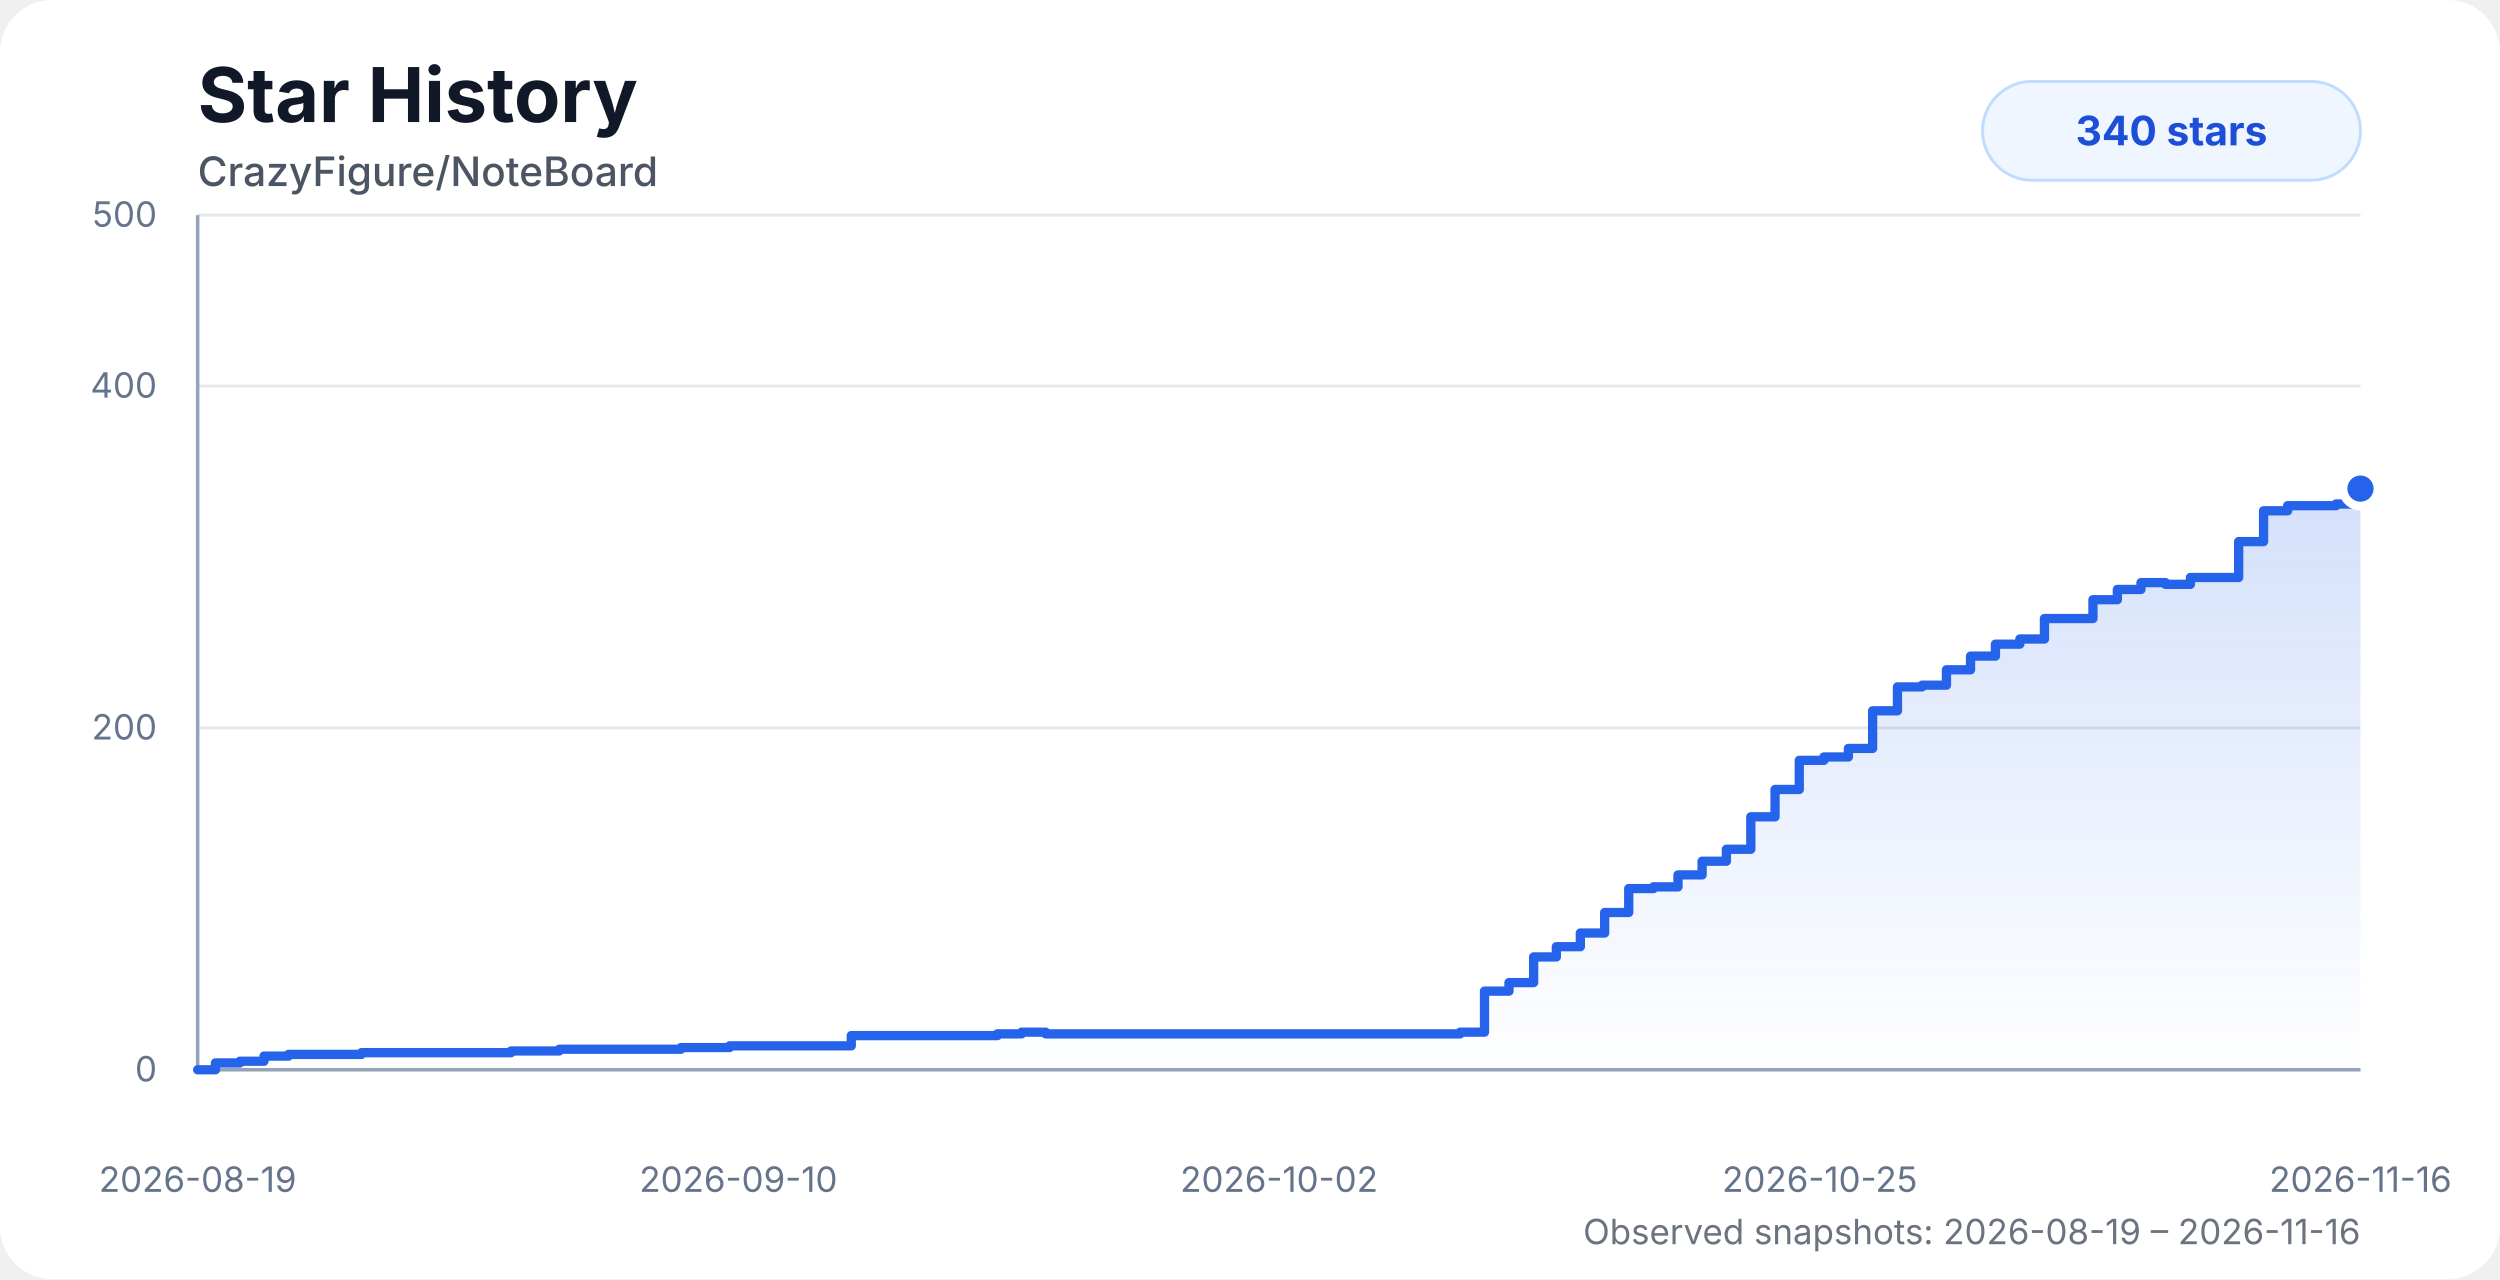
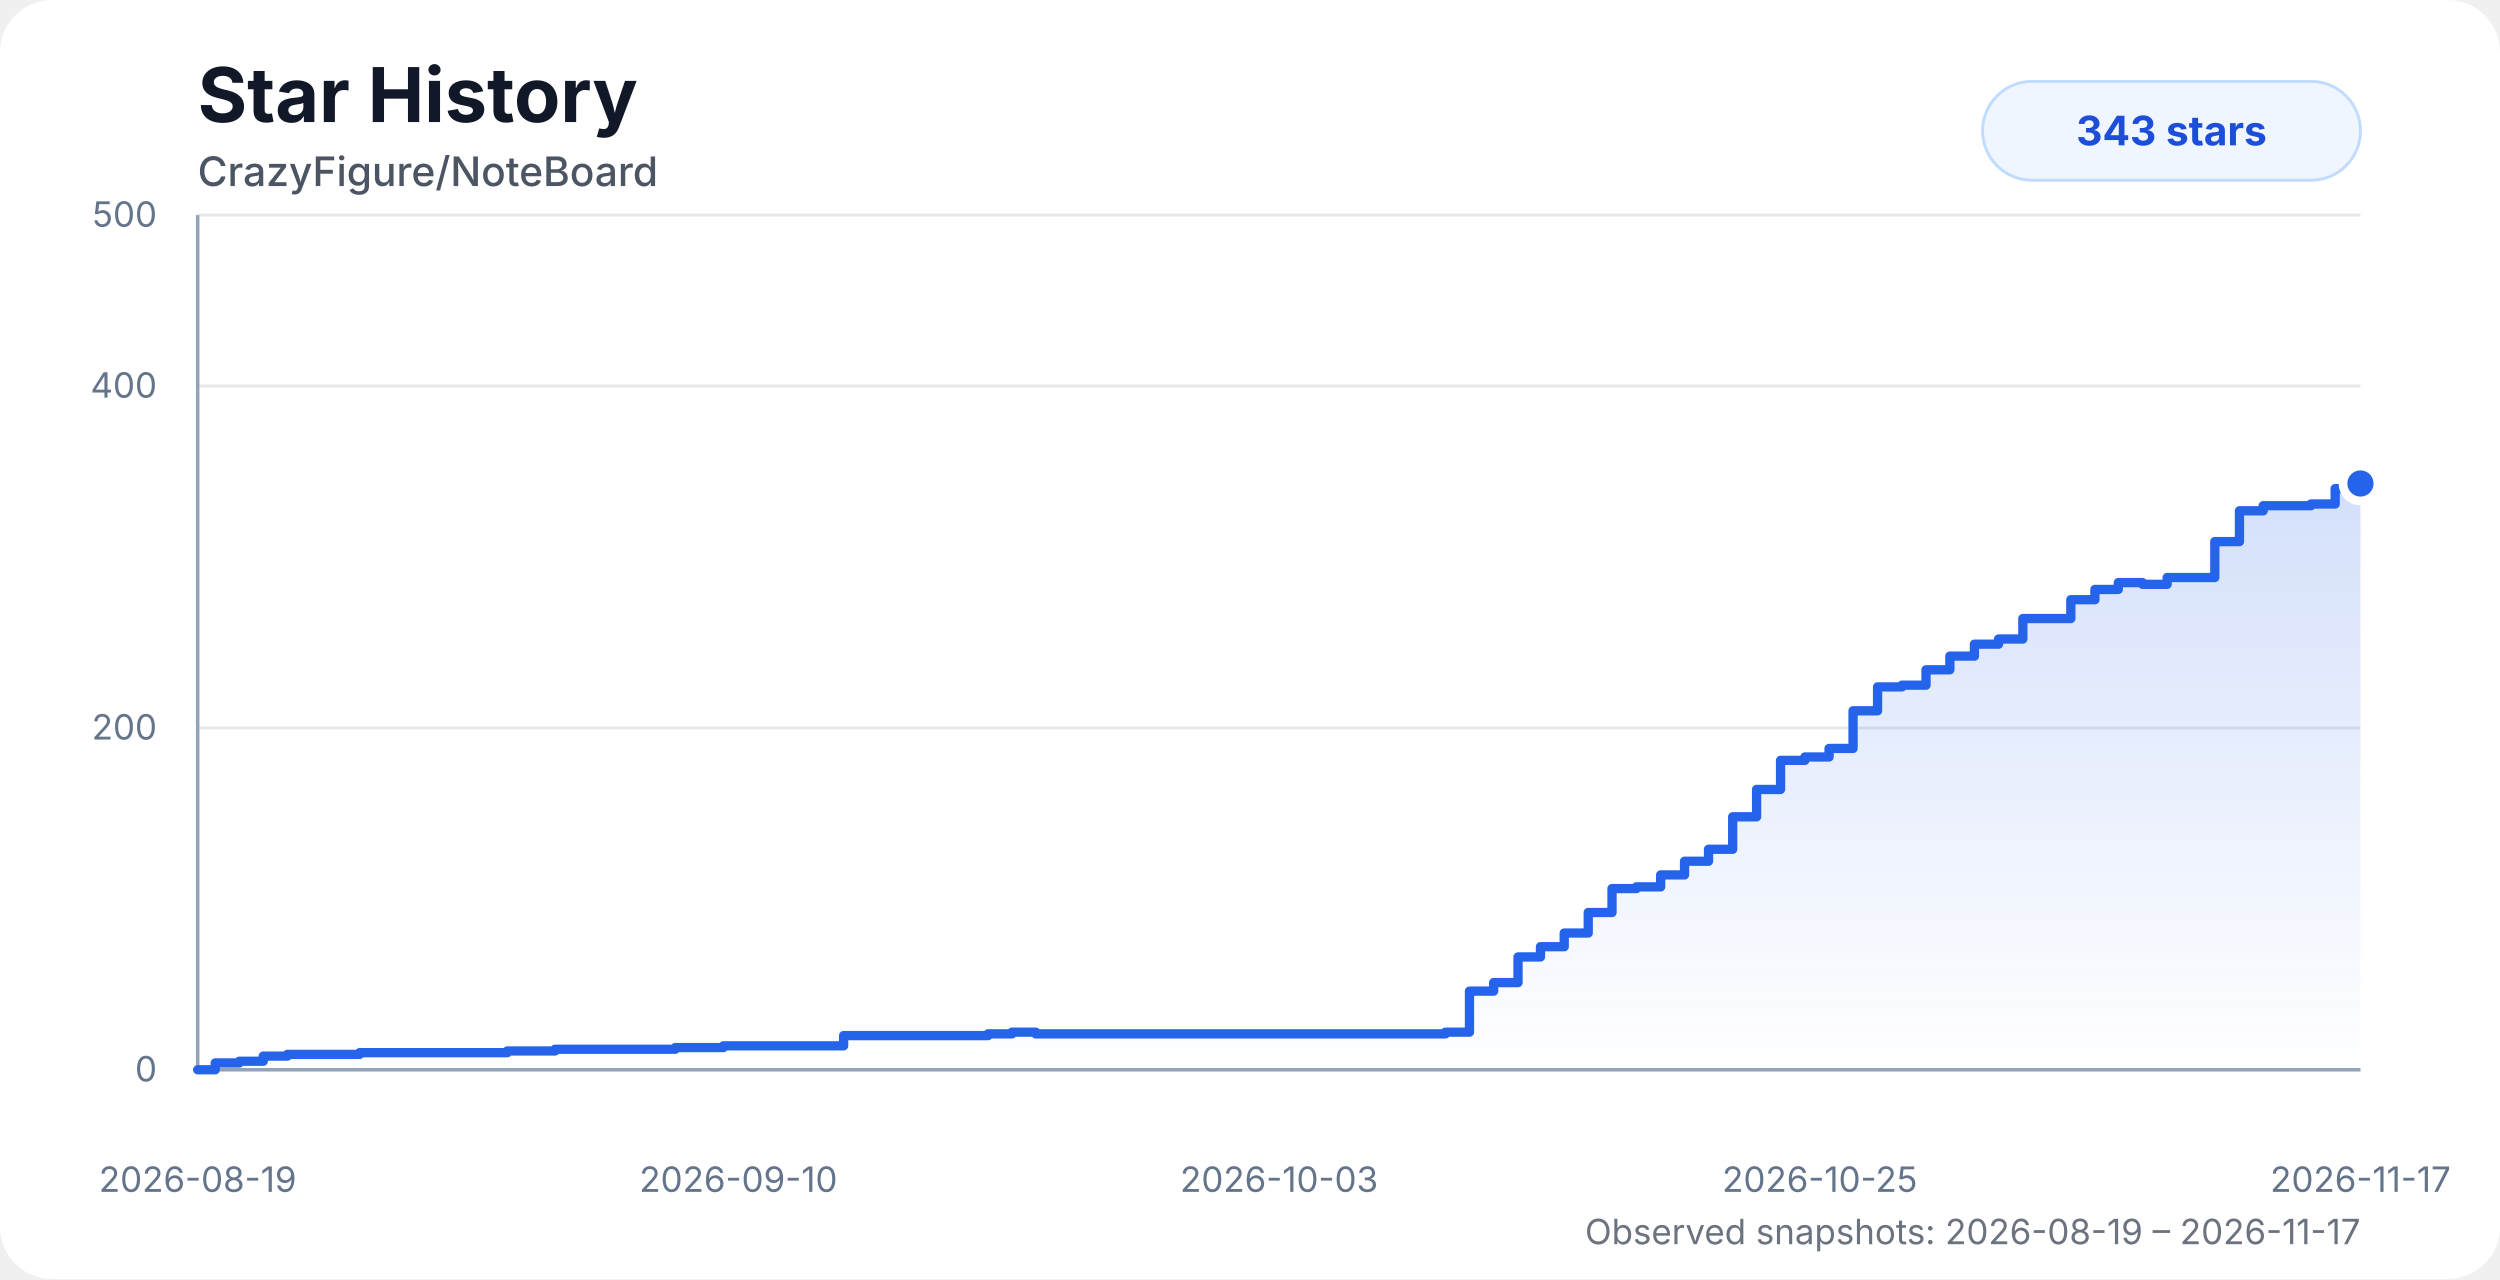
<svg xmlns="http://www.w3.org/2000/svg" width="860" height="440" viewBox="0 0 860 440" role="img" aria-labelledby="title desc">
  <style>
    .chart-bg { fill: #ffffff; }
    .title { fill: #111827; font: 700 26px system-ui, -apple-system, BlinkMacSystemFont, "Segoe UI", sans-serif; }
    .subtitle { fill: #4b5563; font: 500 14px system-ui, -apple-system, BlinkMacSystemFont, "Segoe UI", sans-serif; }
    .axis-label { fill: #64748b; font: 12px system-ui, -apple-system, BlinkMacSystemFont, "Segoe UI", sans-serif; }
    .grid { stroke: #e5e7eb; stroke-width: 1; }
    .axis { stroke: #94a3b8; stroke-width: 1.2; }
    .area { fill: url(#starGradient); opacity: 0.28; }
    .line { fill: none; stroke: #2563eb; stroke-width: 3.2; stroke-linecap: round; stroke-linejoin: round; }
    .dot { fill: #2563eb; stroke: #ffffff; stroke-width: 3; }
    .badge { fill: #eff6ff; stroke: #bfdbfe; }
    .badge-text { fill: #1d4ed8; font: 700 14px system-ui, -apple-system, BlinkMacSystemFont, "Segoe UI", sans-serif; }
    .status { fill: #6b7280; font: 12px system-ui, -apple-system, BlinkMacSystemFont, "Segoe UI", sans-serif; }
    @media (prefers-color-scheme: dark) {
      .chart-bg { fill: #0d1117; }
      .title { fill: #f8fafc; }
      .subtitle { fill: #cbd5e1; }
      .axis-label { fill: #94a3b8; }
      .grid { stroke: #1f2937; }
      .axis { stroke: #475569; }
      .dot { stroke: #0d1117; }
      .badge { fill: #172554; stroke: #1d4ed8; }
      .badge-text { fill: #bfdbfe; }
      .status { fill: #94a3b8; }
    }
  </style>
  <defs>
    <linearGradient id="starGradient" x1="0" x2="0" y1="0" y2="1">
      <stop offset="0%" stop-color="#2563eb" stop-opacity="0.72" />
      <stop offset="100%" stop-color="#2563eb" stop-opacity="0" />
    </linearGradient>
  </defs>
  <rect class="chart-bg" width="860" height="440" rx="18" />
  <text class="title" x="68" y="42">Star History</text>
  <text class="subtitle" x="68" y="64">CrazyFigure/NoteBoard</text>
  <g>
    <line class="grid" x1="68" y1="368" x2="812" y2="368" />
    <line class="grid" x1="68" y1="250.4" x2="812" y2="250.4" />
    <line class="grid" x1="68" y1="132.8" x2="812" y2="132.8" />
    <line class="grid" x1="68" y1="74" x2="812" y2="74" />
    <line class="axis" x1="68" y1="74" x2="68" y2="368" />
    <line class="axis" x1="68" y1="368" x2="812" y2="368" />
    <text class="axis-label" x="54" y="372" text-anchor="end">0</text>
    <text class="axis-label" x="54" y="254.4" text-anchor="end">200</text>
    <text class="axis-label" x="54" y="136.8" text-anchor="end">400</text>
    <text class="axis-label" x="54" y="78" text-anchor="end">500</text>
    <text class="axis-label" x="68" y="410" text-anchor="middle">2026-08-19</text>
    <text class="axis-label" x="254" y="410" text-anchor="middle">2026-09-10</text>
-     <text class="axis-label" x="440" y="410" text-anchor="middle">2026-10-02</text>
+     <text class="axis-label" x="440" y="410" text-anchor="middle">2026-10-03</text>
    <text class="axis-label" x="626" y="410" text-anchor="middle">2026-10-25</text>
-     <text class="axis-label" x="812" y="410" text-anchor="middle">2026-11-16</text>
+     <text class="axis-label" x="812" y="410" text-anchor="middle">2026-11-17</text>
  </g>
-   <path class="area" d="M 68 368 H 68 V 368 H 74.11 V 365.65 H 82.51 V 365.06 H 90.82 V 363.3 H 99.24 V 362.71 H 107.61 V 362.71 H 115.93 V 362.71 H 124.34 V 362.12 H 135.69 V 362.12 H 144.65 V 362.12 H 151.26 V 362.12 H 159.24 V 362.12 H 167.7 V 362.12 H 175.78 V 361.53 H 184.02 V 361.53 H 192.38 V 360.94 H 200.78 V 360.94 H 209.09 V 360.94 H 217.52 V 360.94 H 225.93 V 360.94 H 234.23 V 360.36 H 242.62 V 360.36 H 250.98 V 359.77 H 259.36 V 359.77 H 267.65 V 359.77 H 276.15 V 359.77 H 284.56 V 359.77 H 292.84 V 356.24 H 301.19 V 356.24 H 309.57 V 356.24 H 317.87 V 356.24 H 326.23 V 356.24 H 334.73 V 356.24 H 343.13 V 355.65 H 351.43 V 355.06 H 359.71 V 355.65 H 368.12 V 355.65 H 376.47 V 355.65 H 384.83 V 355.65 H 393.35 V 355.65 H 401.86 V 355.65 H 410.21 V 355.65 H 418.51 V 355.65 H 427.01 V 355.65 H 435.32 V 355.65 H 443.52 V 355.65 H 452.02 V 355.65 H 460.45 V 355.65 H 468.96 V 355.65 H 477.22 V 355.65 H 485.66 V 355.65 H 494 V 355.65 H 502.29 V 355.06 H 510.67 V 340.95 H 519.09 V 338.01 H 527.57 V 329.19 H 535.38 V 325.66 H 543.64 V 320.96 H 552 V 313.9 H 560.28 V 305.67 H 568.78 V 305.08 H 577.23 V 300.97 H 585.52 V 296.26 H 593.88 V 292.15 H 602.28 V 280.98 H 610.61 V 271.57 H 618.95 V 261.57 H 627.42 V 260.4 H 635.84 V 257.46 H 644.18 V 244.52 H 652.72 V 236.29 H 661.2 V 235.7 H 669.58 V 230.41 H 677.87 V 225.7 H 686.43 V 221.59 H 694.83 V 219.82 H 703.29 V 212.77 H 711.49 V 212.77 H 719.98 V 206.3 H 728.37 V 202.77 H 736.5 V 200.42 H 744.93 V 201.01 H 753.51 V 198.66 H 770.1 V 186.31 H 778.67 V 175.72 H 786.94 V 173.96 H 795.13 V 173.96 H 803.59 V 173.37 H 812 V 168.08 L 812 368 L 68 368 Z" />
-   <path class="line" d="M 68 368 H 68 V 368 H 74.11 V 365.65 H 82.51 V 365.06 H 90.82 V 363.3 H 99.24 V 362.71 H 107.61 V 362.71 H 115.93 V 362.71 H 124.34 V 362.12 H 135.69 V 362.12 H 144.65 V 362.12 H 151.26 V 362.12 H 159.24 V 362.12 H 167.7 V 362.12 H 175.78 V 361.53 H 184.02 V 361.53 H 192.38 V 360.94 H 200.78 V 360.94 H 209.09 V 360.94 H 217.52 V 360.94 H 225.93 V 360.94 H 234.23 V 360.36 H 242.62 V 360.36 H 250.98 V 359.77 H 259.36 V 359.77 H 267.65 V 359.77 H 276.15 V 359.77 H 284.56 V 359.77 H 292.84 V 356.24 H 301.19 V 356.24 H 309.57 V 356.24 H 317.87 V 356.24 H 326.23 V 356.24 H 334.73 V 356.24 H 343.13 V 355.65 H 351.43 V 355.06 H 359.71 V 355.65 H 368.12 V 355.65 H 376.47 V 355.65 H 384.83 V 355.65 H 393.35 V 355.65 H 401.86 V 355.65 H 410.21 V 355.65 H 418.51 V 355.65 H 427.01 V 355.65 H 435.32 V 355.65 H 443.52 V 355.65 H 452.02 V 355.65 H 460.45 V 355.65 H 468.96 V 355.65 H 477.22 V 355.65 H 485.66 V 355.65 H 494 V 355.65 H 502.29 V 355.06 H 510.67 V 340.95 H 519.09 V 338.01 H 527.57 V 329.19 H 535.38 V 325.66 H 543.64 V 320.96 H 552 V 313.9 H 560.28 V 305.67 H 568.78 V 305.08 H 577.23 V 300.97 H 585.52 V 296.26 H 593.88 V 292.15 H 602.28 V 280.98 H 610.61 V 271.57 H 618.95 V 261.57 H 627.42 V 260.4 H 635.84 V 257.46 H 644.18 V 244.52 H 652.72 V 236.29 H 661.2 V 235.7 H 669.58 V 230.41 H 677.87 V 225.7 H 686.43 V 221.59 H 694.83 V 219.82 H 703.29 V 212.77 H 711.49 V 212.77 H 719.98 V 206.3 H 728.37 V 202.77 H 736.5 V 200.42 H 744.93 V 201.01 H 753.51 V 198.66 H 770.1 V 186.31 H 778.67 V 175.72 H 786.94 V 173.96 H 795.13 V 173.96 H 803.59 V 173.37 H 812 V 168.08" />
-   <circle class="dot" cx="812" cy="168.08" r="6" />
+   <path class="area" d="M 68 368 H 68 V 368 H 74.04 V 365.65 H 82.34 V 365.06 H 90.56 V 363.3 H 98.87 V 362.71 H 107.14 V 362.71 H 115.37 V 362.71 H 123.68 V 362.12 H 134.89 V 362.12 H 143.76 V 362.12 H 150.28 V 362.12 H 158.17 V 362.12 H 166.53 V 362.12 H 174.52 V 361.53 H 182.67 V 361.53 H 190.92 V 360.94 H 199.23 V 360.94 H 207.44 V 360.94 H 215.77 V 360.94 H 224.08 V 360.94 H 232.29 V 360.36 H 240.58 V 360.36 H 248.84 V 359.77 H 257.12 V 359.77 H 265.32 V 359.77 H 273.72 V 359.77 H 282.03 V 359.77 H 290.21 V 356.24 H 298.46 V 356.24 H 306.74 V 356.24 H 314.95 V 356.24 H 323.21 V 356.24 H 331.62 V 356.24 H 339.92 V 355.65 H 348.12 V 355.06 H 356.3 V 355.65 H 364.61 V 355.65 H 372.86 V 355.65 H 381.12 V 355.65 H 389.55 V 355.65 H 397.95 V 355.65 H 406.21 V 355.65 H 414.41 V 355.65 H 422.82 V 355.65 H 431.02 V 355.65 H 439.13 V 355.65 H 447.53 V 355.65 H 455.86 V 355.65 H 464.28 V 355.65 H 472.43 V 355.65 H 480.78 V 355.65 H 489.02 V 355.65 H 497.22 V 355.06 H 505.5 V 340.95 H 513.81 V 338.01 H 522.2 V 329.19 H 529.92 V 325.66 H 538.09 V 320.96 H 546.35 V 313.9 H 554.53 V 305.67 H 562.92 V 305.08 H 571.27 V 300.97 H 579.48 V 296.26 H 587.73 V 292.15 H 596.04 V 280.98 H 604.27 V 271.57 H 612.51 V 261.57 H 620.88 V 260.4 H 629.2 V 257.46 H 637.45 V 244.52 H 645.88 V 236.29 H 654.27 V 235.7 H 662.55 V 230.41 H 670.75 V 225.7 H 679.2 V 221.59 H 687.51 V 219.82 H 695.86 V 212.77 H 703.97 V 212.77 H 712.36 V 206.3 H 720.65 V 202.77 H 728.69 V 200.42 H 737.02 V 201.01 H 745.5 V 198.66 H 761.89 V 186.31 H 770.37 V 175.72 H 778.54 V 173.96 H 786.63 V 173.96 H 794.99 V 173.37 H 803.3 V 168.08 H 812 V 166.32 L 812 368 L 68 368 Z" />
+   <path class="line" d="M 68 368 H 68 V 368 H 74.04 V 365.65 H 82.34 V 365.06 H 90.56 V 363.3 H 98.87 V 362.71 H 107.14 V 362.71 H 115.37 V 362.71 H 123.68 V 362.12 H 134.89 V 362.12 H 143.76 V 362.12 H 150.28 V 362.12 H 158.17 V 362.12 H 166.53 V 362.12 H 174.52 V 361.53 H 182.67 V 361.53 H 190.92 V 360.94 H 199.23 V 360.94 H 207.44 V 360.94 H 215.77 V 360.94 H 224.08 V 360.94 H 232.29 V 360.36 H 240.58 V 360.36 H 248.84 V 359.77 H 257.12 V 359.77 H 265.32 V 359.77 H 273.72 V 359.77 H 282.03 V 359.77 H 290.21 V 356.24 H 298.46 V 356.24 H 306.74 V 356.24 H 314.95 V 356.24 H 323.21 V 356.24 H 331.62 V 356.24 H 339.92 V 355.65 H 348.12 V 355.06 H 356.3 V 355.65 H 364.61 V 355.65 H 372.86 V 355.65 H 381.12 V 355.65 H 389.55 V 355.65 H 397.95 V 355.65 H 406.21 V 355.65 H 414.41 V 355.65 H 422.82 V 355.65 H 431.02 V 355.65 H 439.13 V 355.65 H 447.53 V 355.65 H 455.86 V 355.65 H 464.28 V 355.65 H 472.43 V 355.65 H 480.78 V 355.65 H 489.02 V 355.65 H 497.22 V 355.06 H 505.5 V 340.95 H 513.81 V 338.01 H 522.2 V 329.19 H 529.92 V 325.66 H 538.09 V 320.96 H 546.35 V 313.9 H 554.53 V 305.67 H 562.92 V 305.08 H 571.27 V 300.97 H 579.48 V 296.26 H 587.73 V 292.15 H 596.04 V 280.98 H 604.27 V 271.57 H 612.51 V 261.57 H 620.88 V 260.4 H 629.2 V 257.46 H 637.45 V 244.52 H 645.88 V 236.29 H 654.27 V 235.7 H 662.55 V 230.41 H 670.75 V 225.7 H 679.2 V 221.59 H 687.51 V 219.82 H 695.86 V 212.77 H 703.97 V 212.77 H 712.36 V 206.3 H 720.65 V 202.77 H 728.69 V 200.42 H 737.02 V 201.01 H 745.5 V 198.66 H 761.89 V 186.31 H 770.37 V 175.72 H 778.54 V 173.96 H 786.63 V 173.96 H 794.99 V 173.37 H 803.3 V 168.08 H 812 V 166.32" />
+   <circle class="dot" cx="812" cy="166.32" r="6" />
  <rect class="badge" x="682" y="28" width="130" height="34" rx="17" />
-   <text class="badge-text" x="747" y="50" text-anchor="middle">340 stars</text>
-   <text class="status" x="812" y="428" text-anchor="end">Observed snapshots: 2026-08-19 – 2026-11-16</text>
+   <text class="badge-text" x="747" y="50" text-anchor="middle">343 stars</text>
+   <text class="status" x="812" y="428" text-anchor="end">Observed snapshots: 2026-08-19 – 2026-11-17</text>
</svg>
